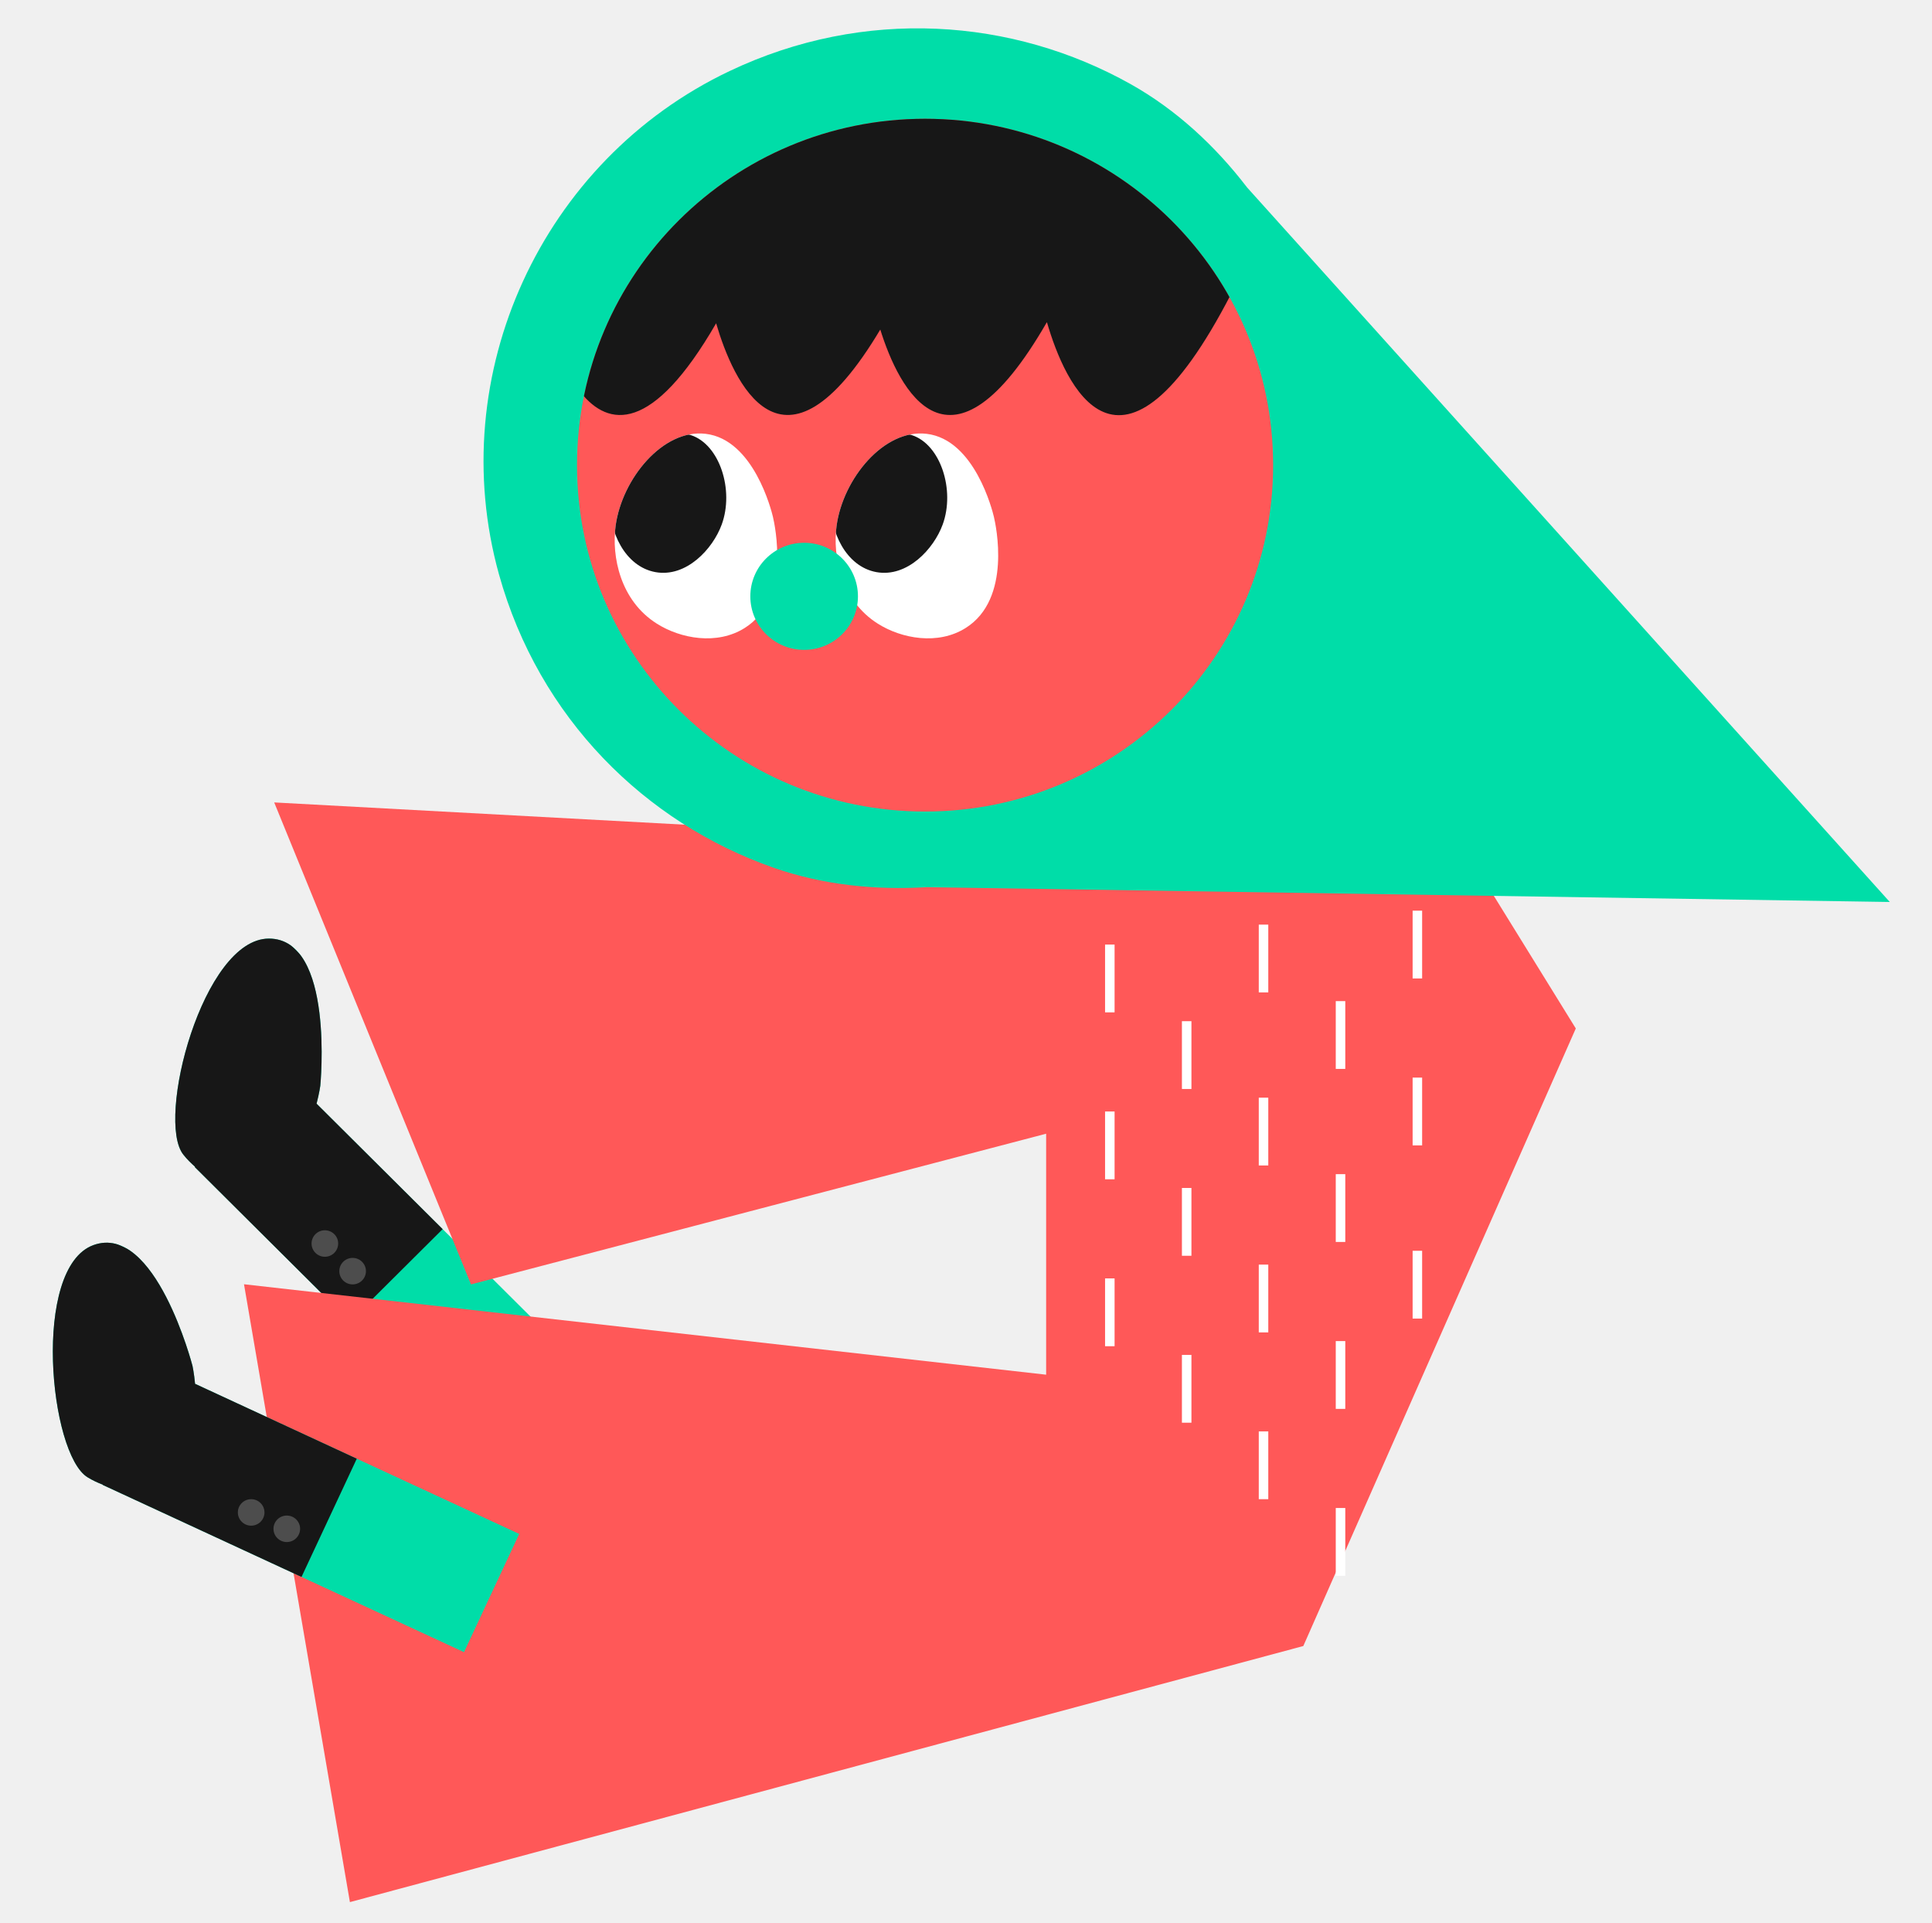
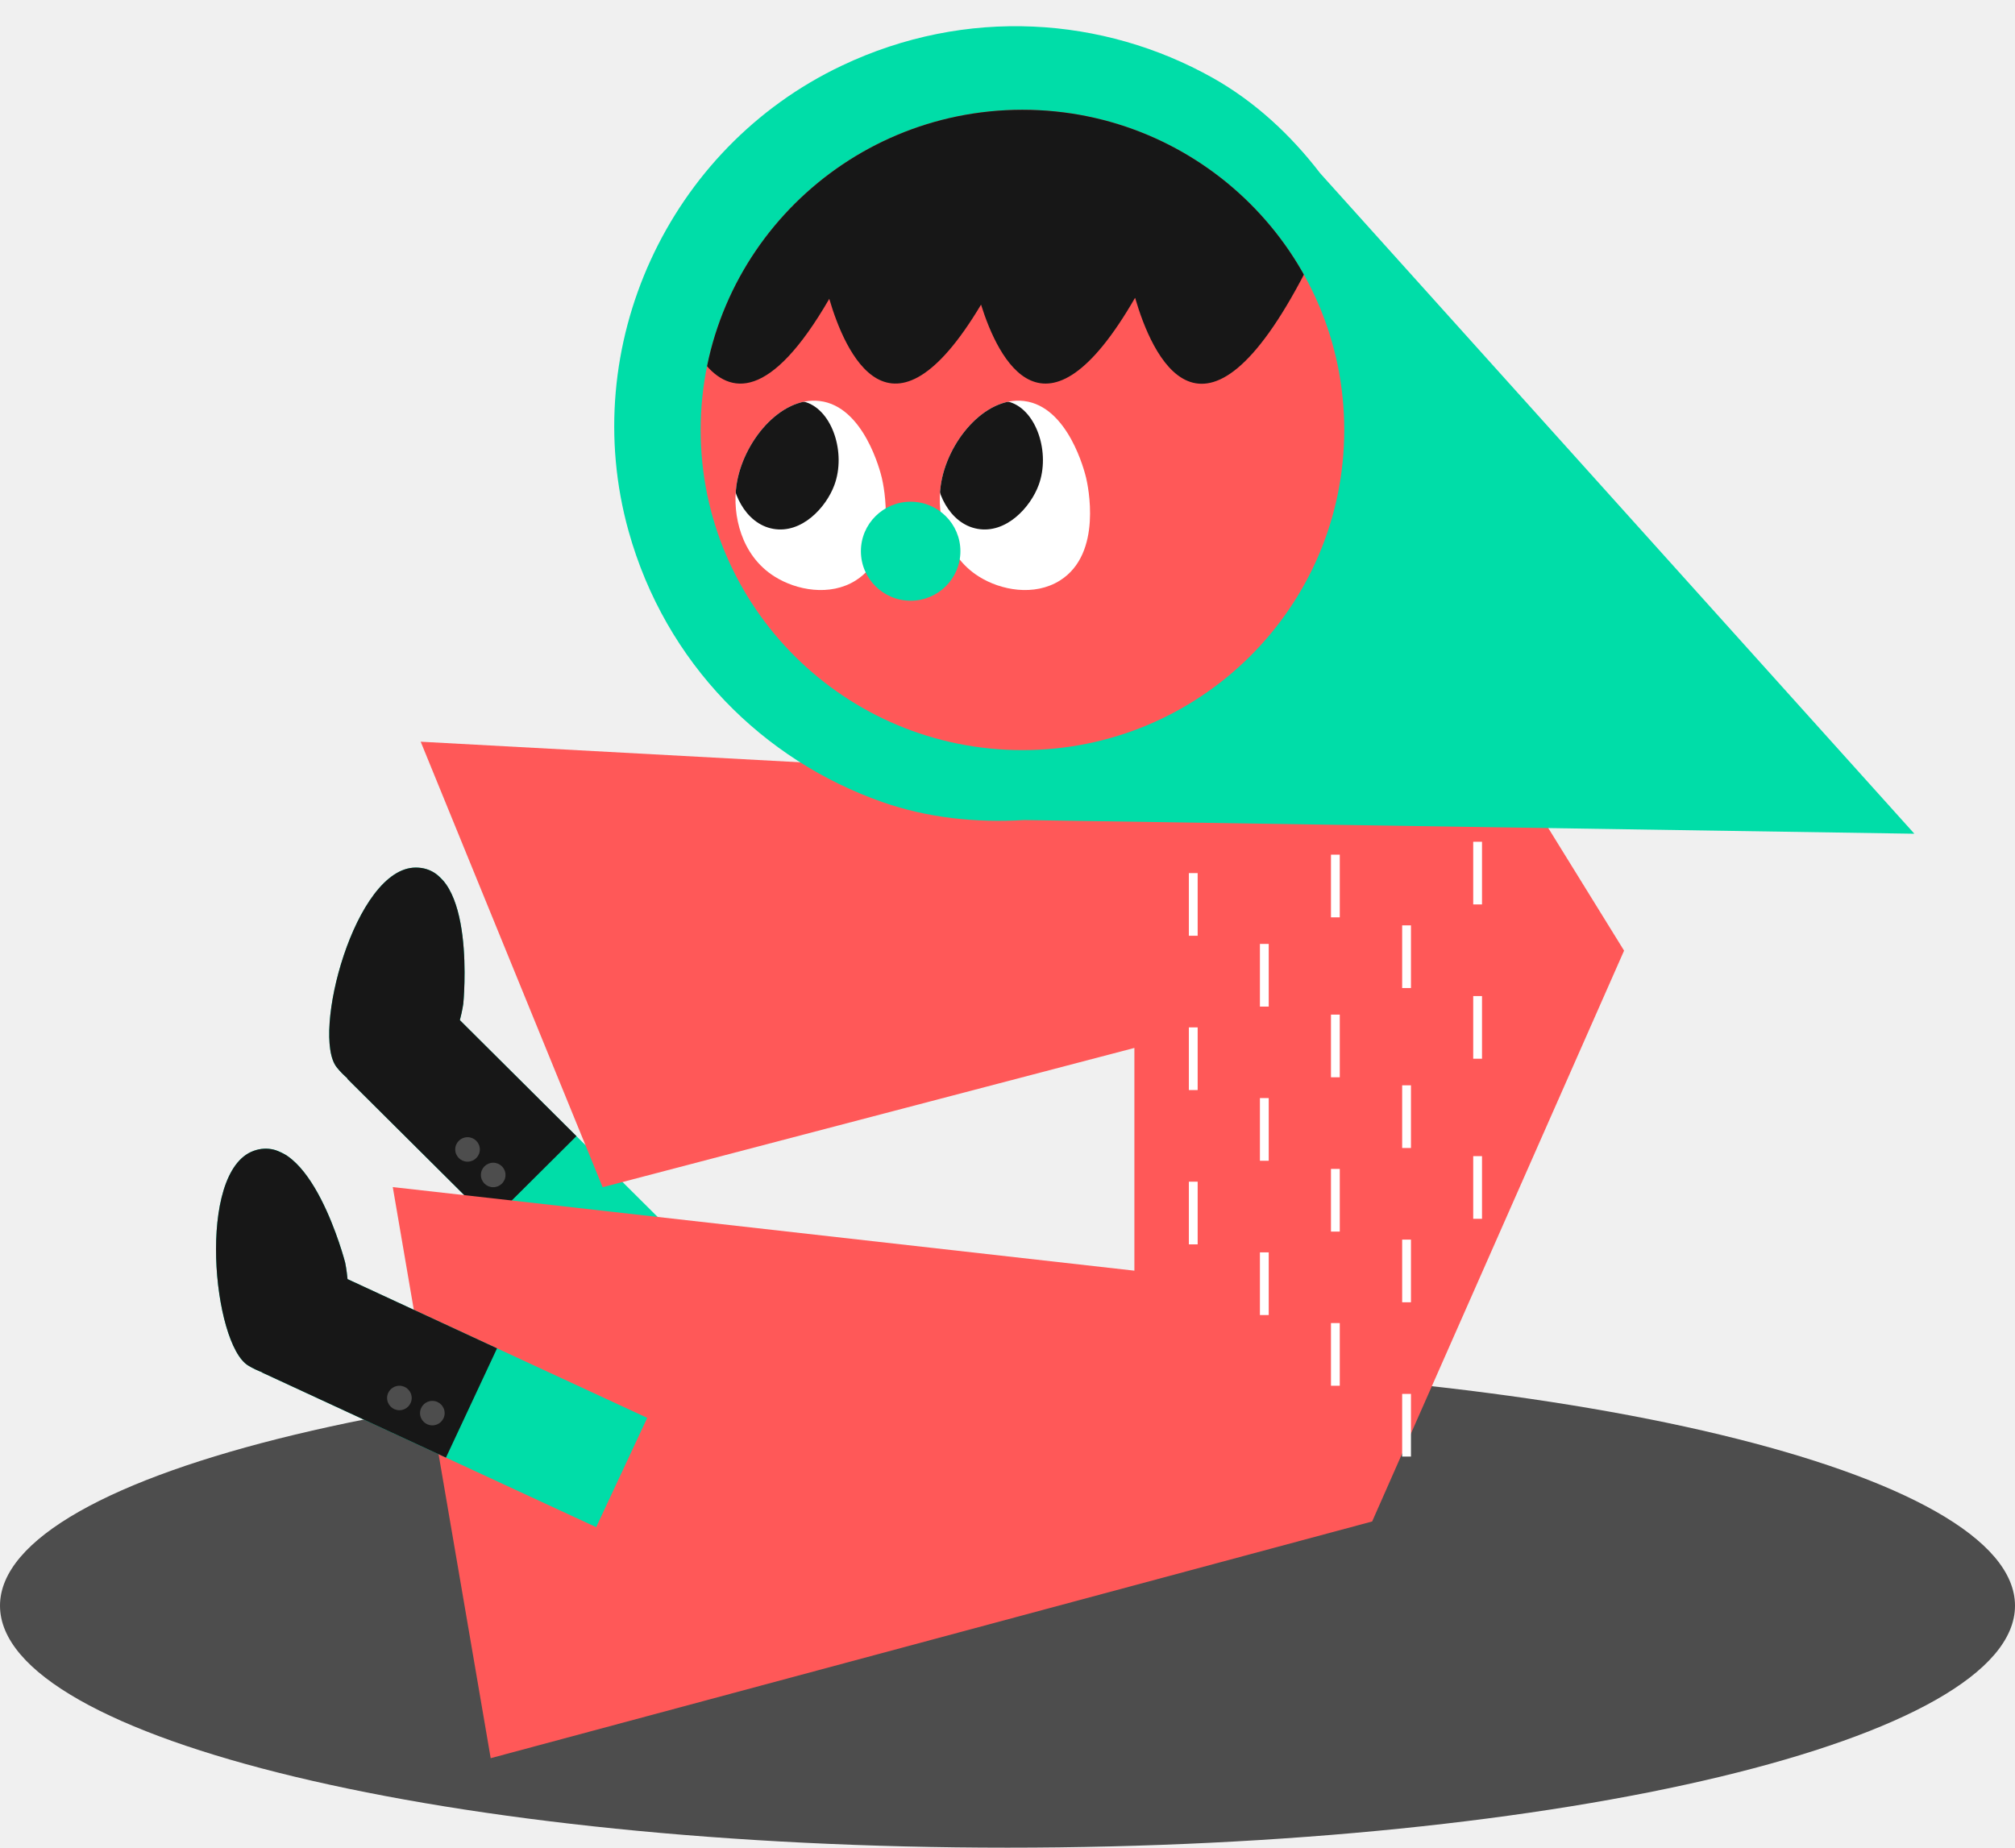
- <svg xmlns="http://www.w3.org/2000/svg" width="203" height="202" viewBox="0 0 203 202" fill="none">
-   <path d="M50.073 152.068L59.817 142.372L33.262 115.948C33.548 114.855 33.653 114.077 33.653 114.077C33.653 114.077 35.187 98.606 28.255 98.606C21.323 98.606 16.33 117.683 19.277 121.319C19.669 121.813 20.09 122.217 20.495 122.576L20.465 122.606L50.073 152.068Z" fill="#00DDA8" />
-   <mask id="mask0_1746_20440" style="mask-type:luminance" maskUnits="userSpaceOnUse" x="18" y="98" width="42" height="55">
-     <path d="M50.073 152.068L59.817 142.372L33.262 115.948C33.548 114.855 33.653 114.077 33.653 114.077C33.653 114.077 35.187 98.606 28.255 98.606C21.323 98.606 16.33 117.683 19.277 121.319C19.669 121.813 20.09 122.217 20.495 122.576L20.465 122.606L50.073 152.068Z" fill="white" />
+ <svg xmlns="http://www.w3.org/2000/svg" width="229" height="210" viewBox="0 0 229 210" fill="none">
+   <ellipse cx="114.5" cy="182.5" rx="114.5" ry="27.5" fill="#4D4D4D" />
+   <path d="M69.073 152.068L78.817 142.372L52.262 115.948C52.548 114.855 52.653 114.077 52.653 114.077C52.653 114.077 54.187 98.606 47.255 98.606C40.323 98.606 35.33 117.683 38.278 121.319C38.669 121.813 39.09 122.217 39.495 122.576L39.465 122.606L69.073 152.068Z" fill="#00DDA8" />
+   <mask id="mask0_2094_2717" style="mask-type:luminance" maskUnits="userSpaceOnUse" x="37" y="98" width="42" height="55">
+     <path d="M69.073 152.068L78.817 142.372L52.262 115.948C52.548 114.855 52.653 114.077 52.653 114.077C52.653 114.077 54.187 98.606 47.255 98.606C40.323 98.606 35.33 117.683 38.278 121.319C38.669 121.813 39.09 122.217 39.495 122.576L39.465 122.606L69.073 152.068Z" fill="white" />
  </mask>
-   <g mask="url(#mask0_1746_20440)">
-     <path d="M20.952 154.562L53.541 122.133L20.952 89.704L-11.637 122.133L20.952 154.562Z" fill="#171717" />
+   <g mask="url(#mask0_2094_2717)">
+     <path d="M39.952 154.562L72.541 122.133L39.952 89.704L7.362 122.133L39.952 154.562Z" fill="#171717" />
  </g>
-   <path d="M37.051 132.152C36.279 132.152 35.653 132.775 35.653 133.544C35.653 134.313 36.279 134.936 37.051 134.936C37.824 134.936 38.45 134.313 38.45 133.544C38.45 132.775 37.824 132.152 37.051 132.152Z" fill="#4D4D4D" />
-   <path d="M34.134 129.25C33.362 129.25 32.736 129.873 32.736 130.642C32.736 131.41 33.362 132.033 34.134 132.033C34.907 132.033 35.533 131.41 35.533 130.642C35.533 129.873 34.907 129.25 34.134 129.25Z" fill="#4D4D4D" />
-   <path d="M136.942 172.927L165.573 108.047L127.409 46.325L116.281 89.044L28.811 84.301L49.487 134.936L109.921 119.105L109.921 144.422L25.638 134.921L36.766 199.83L136.942 172.927Z" fill="#FF5858" />
-   <path d="M48.75 173.585L54.554 161.151L20.496 145.38C20.39 144.258 20.225 143.494 20.225 143.494C20.225 143.494 16.33 128.442 9.819 130.806C3.308 133.17 5.188 152.801 9.218 155.21C9.759 155.54 10.285 155.779 10.797 155.974L10.797 156.003L48.75 173.57L48.75 173.585Z" fill="#00DDA8" />
-   <mask id="mask1_1746_20440" style="mask-type:luminance" maskUnits="userSpaceOnUse" x="5" y="130" width="50" height="44">
-     <path d="M48.75 173.585L54.554 161.151L20.496 145.38C20.39 144.258 20.225 143.494 20.225 143.494C20.225 143.494 16.33 128.442 9.819 130.806C3.308 133.17 5.188 152.801 9.218 155.21C9.759 155.54 10.285 155.779 10.797 155.974L10.797 156.003L48.75 173.57L48.75 173.585Z" fill="white" />
+   <path d="M56.051 132.152C55.279 132.152 54.653 132.775 54.653 133.544C54.653 134.313 55.279 134.936 56.051 134.936C56.824 134.936 57.45 134.313 57.45 133.544C57.45 132.775 56.824 132.152 56.051 132.152Z" fill="#4D4D4D" />
+   <path d="M53.134 129.25C52.362 129.25 51.736 129.873 51.736 130.642C51.736 131.41 52.362 132.033 53.134 132.033C53.907 132.033 54.533 131.41 54.533 130.642C54.533 129.873 53.907 129.25 53.134 129.25Z" fill="#4D4D4D" />
+   <path d="M155.942 172.927L184.573 108.047L146.409 46.325L135.281 89.044L47.811 84.301L68.487 134.936L128.921 119.105L128.921 144.422L44.638 134.921L55.766 199.83L155.942 172.927Z" fill="#FF5858" />
+   <path d="M67.75 173.585L73.554 161.151L39.496 145.38C39.39 144.258 39.225 143.494 39.225 143.494C39.225 143.494 35.33 128.442 28.819 130.806C22.308 133.17 24.188 152.801 28.218 155.21C28.759 155.54 29.285 155.779 29.797 155.974L29.797 156.003L67.75 173.57L67.75 173.585Z" fill="#00DDA8" />
+   <mask id="mask1_2094_2717" style="mask-type:luminance" maskUnits="userSpaceOnUse" x="24" y="130" width="50" height="44">
+     <path d="M67.75 173.585L73.554 161.151L39.496 145.38C39.39 144.258 39.225 143.494 39.225 143.494C39.225 143.494 35.33 128.442 28.819 130.806C22.308 133.17 24.188 152.801 28.218 155.21C28.759 155.54 29.285 155.779 29.797 155.974L29.797 156.003L67.75 173.57L67.75 173.585Z" fill="white" />
  </mask>
-   <g mask="url(#mask1_1746_20440)">
-     <path d="M22.241 185.858L41.683 144.276L-0.105 124.931L-19.546 166.512L22.241 185.858Z" fill="#171717" />
+   <g mask="url(#mask1_2094_2717)">
+     <path d="M41.241 185.858L60.683 144.276L18.895 124.931L-0.546 166.512L41.241 185.858Z" fill="#171717" />
  </g>
-   <path d="M30.134 159.221C29.362 159.221 28.736 159.844 28.736 160.612C28.736 161.381 29.362 162.004 30.134 162.004C30.907 162.004 31.533 161.381 31.533 160.612C31.533 159.844 30.907 159.221 30.134 159.221Z" fill="#4D4D4D" />
-   <path d="M26.39 157.5C25.618 157.5 24.992 158.123 24.992 158.892C24.992 159.66 25.618 160.283 26.39 160.283C27.163 160.283 27.789 159.66 27.789 158.892C27.789 158.123 27.163 157.5 26.39 157.5Z" fill="#4D4D4D" />
-   <path d="M148.927 138.526L148.927 131.404" stroke="white" stroke-miterlimit="10" />
-   <path d="M140.852 130.477L140.852 123.354" stroke="white" stroke-miterlimit="10" />
-   <path d="M132.762 122.441L132.762 115.319" stroke="white" stroke-miterlimit="10" />
-   <path d="M124.687 114.406L124.687 107.284" stroke="white" stroke-miterlimit="10" />
-   <path d="M116.612 106.356L116.612 99.234" stroke="white" stroke-miterlimit="10" />
-   <path d="M140.852 148.014L140.852 140.891" stroke="white" stroke-miterlimit="10" />
-   <path d="M132.762 139.979L132.762 132.856" stroke="white" stroke-miterlimit="10" />
-   <path d="M124.687 131.928L124.687 124.805" stroke="white" stroke-miterlimit="10" />
-   <path d="M116.612 123.893L116.612 116.77" stroke="white" stroke-miterlimit="10" />
-   <path d="M140.852 165.55L140.852 158.427" stroke="white" stroke-miterlimit="10" />
-   <path d="M132.762 157.5L132.762 150.378" stroke="white" stroke-miterlimit="10" />
-   <path d="M148.927 102.795L148.927 95.673" stroke="white" stroke-miterlimit="10" />
-   <path d="M148.927 120.332L148.927 113.21" stroke="white" stroke-miterlimit="10" />
-   <path d="M140.852 112.297L140.852 105.175" stroke="white" stroke-miterlimit="10" />
-   <path d="M132.762 104.262L132.762 97.139" stroke="white" stroke-miterlimit="10" />
-   <path d="M124.687 149.465L124.687 142.342" stroke="white" stroke-miterlimit="10" />
-   <path d="M116.612 141.43L116.612 134.307" stroke="white" stroke-miterlimit="10" />
-   <path d="M97.395 93.204L198.564 94.76L131.033 19.691C127.695 15.336 123.604 11.536 118.808 8.842C106.402 1.885 90.824 0.733 76.659 7.466C56.915 16.833 46.585 39.382 52.434 60.36C56.645 75.457 67.787 86.425 81.26 91.154C86.418 92.964 91.936 93.533 97.395 93.204Z" fill="#00DDA8" />
-   <path d="M97.2 12.478C77.002 12.478 60.629 28.77 60.629 48.868C60.629 68.966 77.002 85.258 97.2 85.258C117.397 85.258 133.77 68.966 133.77 48.868C133.77 28.77 117.397 12.478 97.2 12.478Z" fill="#FF5858" />
-   <mask id="mask2_1746_20440" style="mask-type:luminance" maskUnits="userSpaceOnUse" x="60" y="12" width="74" height="74">
-     <path d="M97.2 12.478C77.002 12.478 60.629 28.77 60.629 48.868C60.629 68.966 77.002 85.258 97.2 85.258C117.397 85.258 133.77 68.966 133.77 48.868C133.77 28.77 117.397 12.478 97.2 12.478Z" fill="white" />
+   <path d="M49.134 159.221C48.362 159.221 47.736 159.844 47.736 160.612C47.736 161.381 48.362 162.004 49.134 162.004C49.907 162.004 50.533 161.381 50.533 160.612C50.533 159.844 49.907 159.221 49.134 159.221Z" fill="#4D4D4D" />
+   <path d="M45.39 157.5C44.618 157.5 43.992 158.123 43.992 158.892C43.992 159.66 44.618 160.283 45.39 160.283C46.163 160.283 46.789 159.66 46.789 158.892C46.789 158.123 46.163 157.5 45.39 157.5Z" fill="#4D4D4D" />
+   <path d="M167.927 138.526L167.927 131.404" stroke="white" stroke-miterlimit="10" />
+   <path d="M159.852 130.477L159.852 123.354" stroke="white" stroke-miterlimit="10" />
+   <path d="M151.762 122.441L151.762 115.319" stroke="white" stroke-miterlimit="10" />
+   <path d="M143.687 114.406L143.687 107.284" stroke="white" stroke-miterlimit="10" />
+   <path d="M135.612 106.356L135.612 99.234" stroke="white" stroke-miterlimit="10" />
+   <path d="M159.852 148.014L159.852 140.891" stroke="white" stroke-miterlimit="10" />
+   <path d="M151.762 139.979L151.762 132.856" stroke="white" stroke-miterlimit="10" />
+   <path d="M143.687 131.928L143.687 124.805" stroke="white" stroke-miterlimit="10" />
+   <path d="M135.612 123.893L135.612 116.77" stroke="white" stroke-miterlimit="10" />
+   <path d="M159.852 165.55L159.852 158.427" stroke="white" stroke-miterlimit="10" />
+   <path d="M151.762 157.5L151.762 150.378" stroke="white" stroke-miterlimit="10" />
+   <path d="M167.927 102.795L167.927 95.673" stroke="white" stroke-miterlimit="10" />
+   <path d="M167.927 120.332L167.927 113.21" stroke="white" stroke-miterlimit="10" />
+   <path d="M159.852 112.297L159.852 105.175" stroke="white" stroke-miterlimit="10" />
+   <path d="M151.762 104.262L151.762 97.139" stroke="white" stroke-miterlimit="10" />
+   <path d="M143.687 149.465L143.687 142.342" stroke="white" stroke-miterlimit="10" />
+   <path d="M135.612 141.43L135.612 134.307" stroke="white" stroke-miterlimit="10" />
+   <path d="M116.395 93.204L217.564 94.76L150.033 19.691C146.695 15.336 142.604 11.536 137.808 8.842C125.402 1.885 109.824 0.733 95.659 7.466C75.915 16.833 65.585 39.382 71.434 60.36C75.644 75.457 86.787 86.425 100.26 91.154C105.418 92.964 110.936 93.533 116.395 93.204Z" fill="#00DDA8" />
+   <path d="M116.199 12.478C96.002 12.478 79.629 28.77 79.629 48.868C79.629 68.966 96.002 85.258 116.199 85.258C136.397 85.258 152.77 68.966 152.77 48.868C152.77 28.77 136.397 12.478 116.199 12.478Z" fill="#FF5858" />
+   <mask id="mask2_2094_2717" style="mask-type:luminance" maskUnits="userSpaceOnUse" x="79" y="12" width="74" height="74">
+     <path d="M116.199 12.478C96.002 12.478 79.629 28.77 79.629 48.868C79.629 68.966 96.002 85.258 116.199 85.258C136.397 85.258 152.77 68.966 152.77 48.868C152.77 28.77 136.397 12.478 116.199 12.478Z" fill="white" />
  </mask>
-   <g mask="url(#mask2_1746_20440)">
-     <path d="M128.988 21.546L112.658 10.682L76.899 13.151L61.005 31.062L56.9 31.107C56.9 31.107 61.802 57.202 75.245 33.965C77.005 39.965 82.177 51.905 92.493 34.623C94.448 40.863 99.756 51.606 109.981 33.875L110.011 33.875C111.861 40.234 117.605 53.641 129.364 30.867L128.988 21.53L128.988 21.546Z" fill="#171717" />
+   <g mask="url(#mask2_2094_2717)">
+     <path d="M147.988 21.546L131.658 10.682L95.899 13.151L80.005 31.062L75.9 31.107C75.9 31.107 80.802 57.202 94.245 33.965C96.005 39.965 101.177 51.905 111.493 34.623C113.448 40.863 118.756 51.606 128.981 33.875L129.011 33.875C130.861 40.234 136.605 53.641 148.364 30.867L147.988 21.53L147.988 21.546Z" fill="#171717" />
  </g>
-   <path d="M78.253 65.971C83.125 62.904 81.41 55.138 81.215 54.3C81.065 53.672 79.2 46.175 74.148 45.577C69.652 45.038 65.366 50.305 64.689 55.213C64.238 58.475 65.186 63.113 69.02 65.522C71.501 67.093 75.336 67.812 78.253 65.971Z" fill="white" />
-   <mask id="mask3_1746_20440" style="mask-type:luminance" maskUnits="userSpaceOnUse" x="64" y="45" width="18" height="23">
-     <path d="M78.253 65.971C83.125 62.904 81.41 55.138 81.215 54.3C81.065 53.672 79.2 46.175 74.148 45.577C69.652 45.038 65.366 50.305 64.689 55.213C64.238 58.475 65.186 63.113 69.02 65.522C71.501 67.093 75.336 67.812 78.253 65.971Z" fill="white" />
+   <path d="M97.253 65.971C102.125 62.904 100.411 55.138 100.215 54.3C100.065 53.672 98.2 46.175 93.148 45.577C88.652 45.038 84.366 50.305 83.689 55.213C83.238 58.475 84.186 63.113 88.02 65.522C90.501 67.093 94.336 67.812 97.253 65.971Z" fill="white" />
+   <mask id="mask3_2094_2717" style="mask-type:luminance" maskUnits="userSpaceOnUse" x="83" y="45" width="18" height="23">
+     <path d="M97.253 65.971C102.125 62.904 100.411 55.138 100.215 54.3C100.065 53.672 98.2 46.175 93.148 45.577C88.652 45.038 84.366 50.305 83.689 55.213C83.238 58.475 84.186 63.113 88.02 65.522C90.501 67.093 94.336 67.812 97.253 65.971Z" fill="white" />
  </mask>
-   <g mask="url(#mask3_1746_20440)">
-     <path d="M64.148 52.879C63.953 55.736 65.637 59.522 68.87 60.106C72.118 60.689 74.9 57.667 75.832 55.108C77.155 51.502 75.621 46.684 72.584 45.711C69.201 44.634 64.449 48.509 64.148 52.879Z" fill="#171717" />
+   <g mask="url(#mask3_2094_2717)">
+     <path d="M83.148 52.879C82.953 55.736 84.637 59.522 87.87 60.106C91.118 60.689 93.9 57.667 94.832 55.108C96.155 51.502 94.621 46.684 91.584 45.711C88.201 44.634 83.449 48.509 83.148 52.879Z" fill="#171717" />
  </g>
-   <path d="M101.47 65.971C106.342 62.904 104.628 55.138 104.432 54.3C104.282 53.672 102.417 46.175 97.365 45.577C92.869 45.038 88.583 50.305 87.906 55.213C87.455 58.475 88.403 63.113 92.237 65.522C94.718 67.093 98.553 67.812 101.47 65.971Z" fill="white" />
-   <mask id="mask4_1746_20440" style="mask-type:luminance" maskUnits="userSpaceOnUse" x="87" y="45" width="18" height="23">
-     <path d="M101.47 65.971C106.342 62.904 104.628 55.138 104.432 54.3C104.282 53.672 102.417 46.175 97.365 45.577C92.869 45.038 88.583 50.305 87.906 55.213C87.455 58.475 88.403 63.113 92.237 65.522C94.718 67.093 98.553 67.812 101.47 65.971Z" fill="white" />
+   <path d="M120.47 65.971C125.342 62.904 123.628 55.138 123.432 54.3C123.282 53.672 121.417 46.175 116.365 45.577C111.869 45.038 107.583 50.305 106.907 55.213C106.455 58.475 107.403 63.113 111.237 65.522C113.718 67.093 117.553 67.812 120.47 65.971Z" fill="white" />
+   <mask id="mask4_2094_2717" style="mask-type:luminance" maskUnits="userSpaceOnUse" x="106" y="45" width="18" height="23">
+     <path d="M120.47 65.971C125.342 62.904 123.628 55.138 123.432 54.3C123.282 53.672 121.417 46.175 116.365 45.577C111.869 45.038 107.583 50.305 106.907 55.213C106.455 58.475 107.403 63.113 111.237 65.522C113.718 67.093 117.553 67.812 120.47 65.971Z" fill="white" />
  </mask>
-   <g mask="url(#mask4_1746_20440)">
-     <path d="M87.365 52.879C87.17 55.736 88.854 59.522 92.087 60.106C95.335 60.689 98.117 57.667 99.049 55.108C100.372 51.502 98.838 46.684 95.801 45.711C92.418 44.634 87.666 48.509 87.365 52.879Z" fill="#171717" />
+   <g mask="url(#mask4_2094_2717)">
+     <path d="M106.365 52.879C106.17 55.736 107.854 59.522 111.087 60.106C114.335 60.689 117.117 57.667 118.049 55.108C119.372 51.502 117.838 46.684 114.801 45.711C111.418 44.634 106.666 48.509 106.365 52.879Z" fill="#171717" />
  </g>
-   <path d="M84.493 57.023C81.371 57.023 78.839 59.542 78.839 62.649C78.839 65.757 81.371 68.275 84.493 68.275C87.616 68.275 90.147 65.757 90.147 62.649C90.147 59.542 87.616 57.023 84.493 57.023Z" fill="#00DDA8" />
+   <path d="M103.493 57.023C100.371 57.023 97.839 59.542 97.839 62.649C97.839 65.757 100.371 68.275 103.493 68.275C106.616 68.275 109.147 65.757 109.147 62.649C109.147 59.542 106.616 57.023 103.493 57.023Z" fill="#00DDA8" />
</svg>
